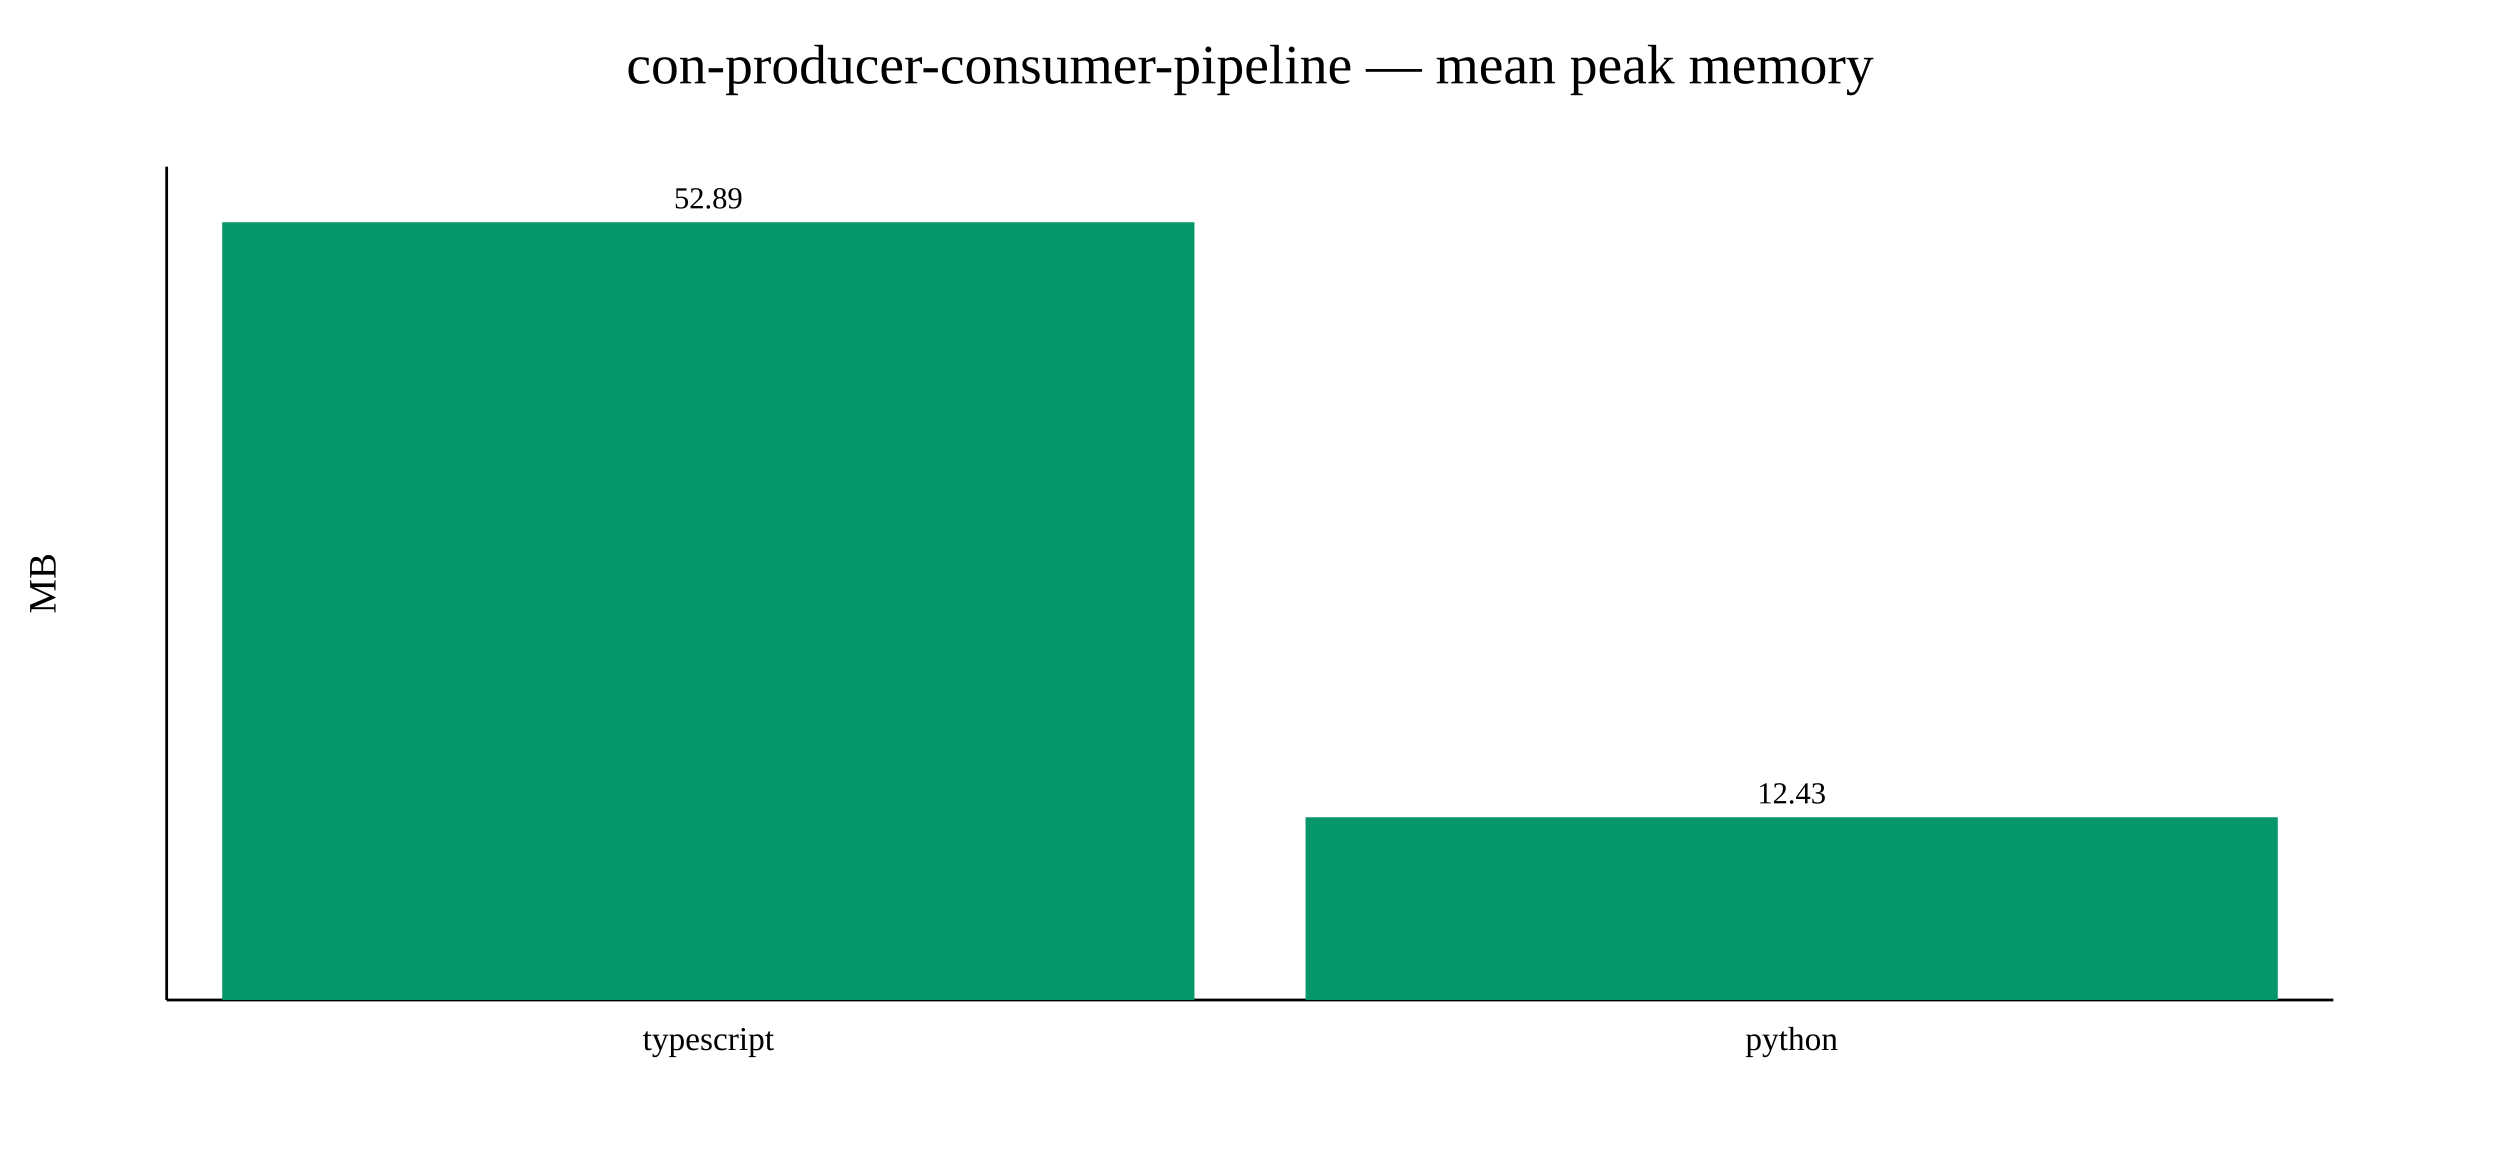
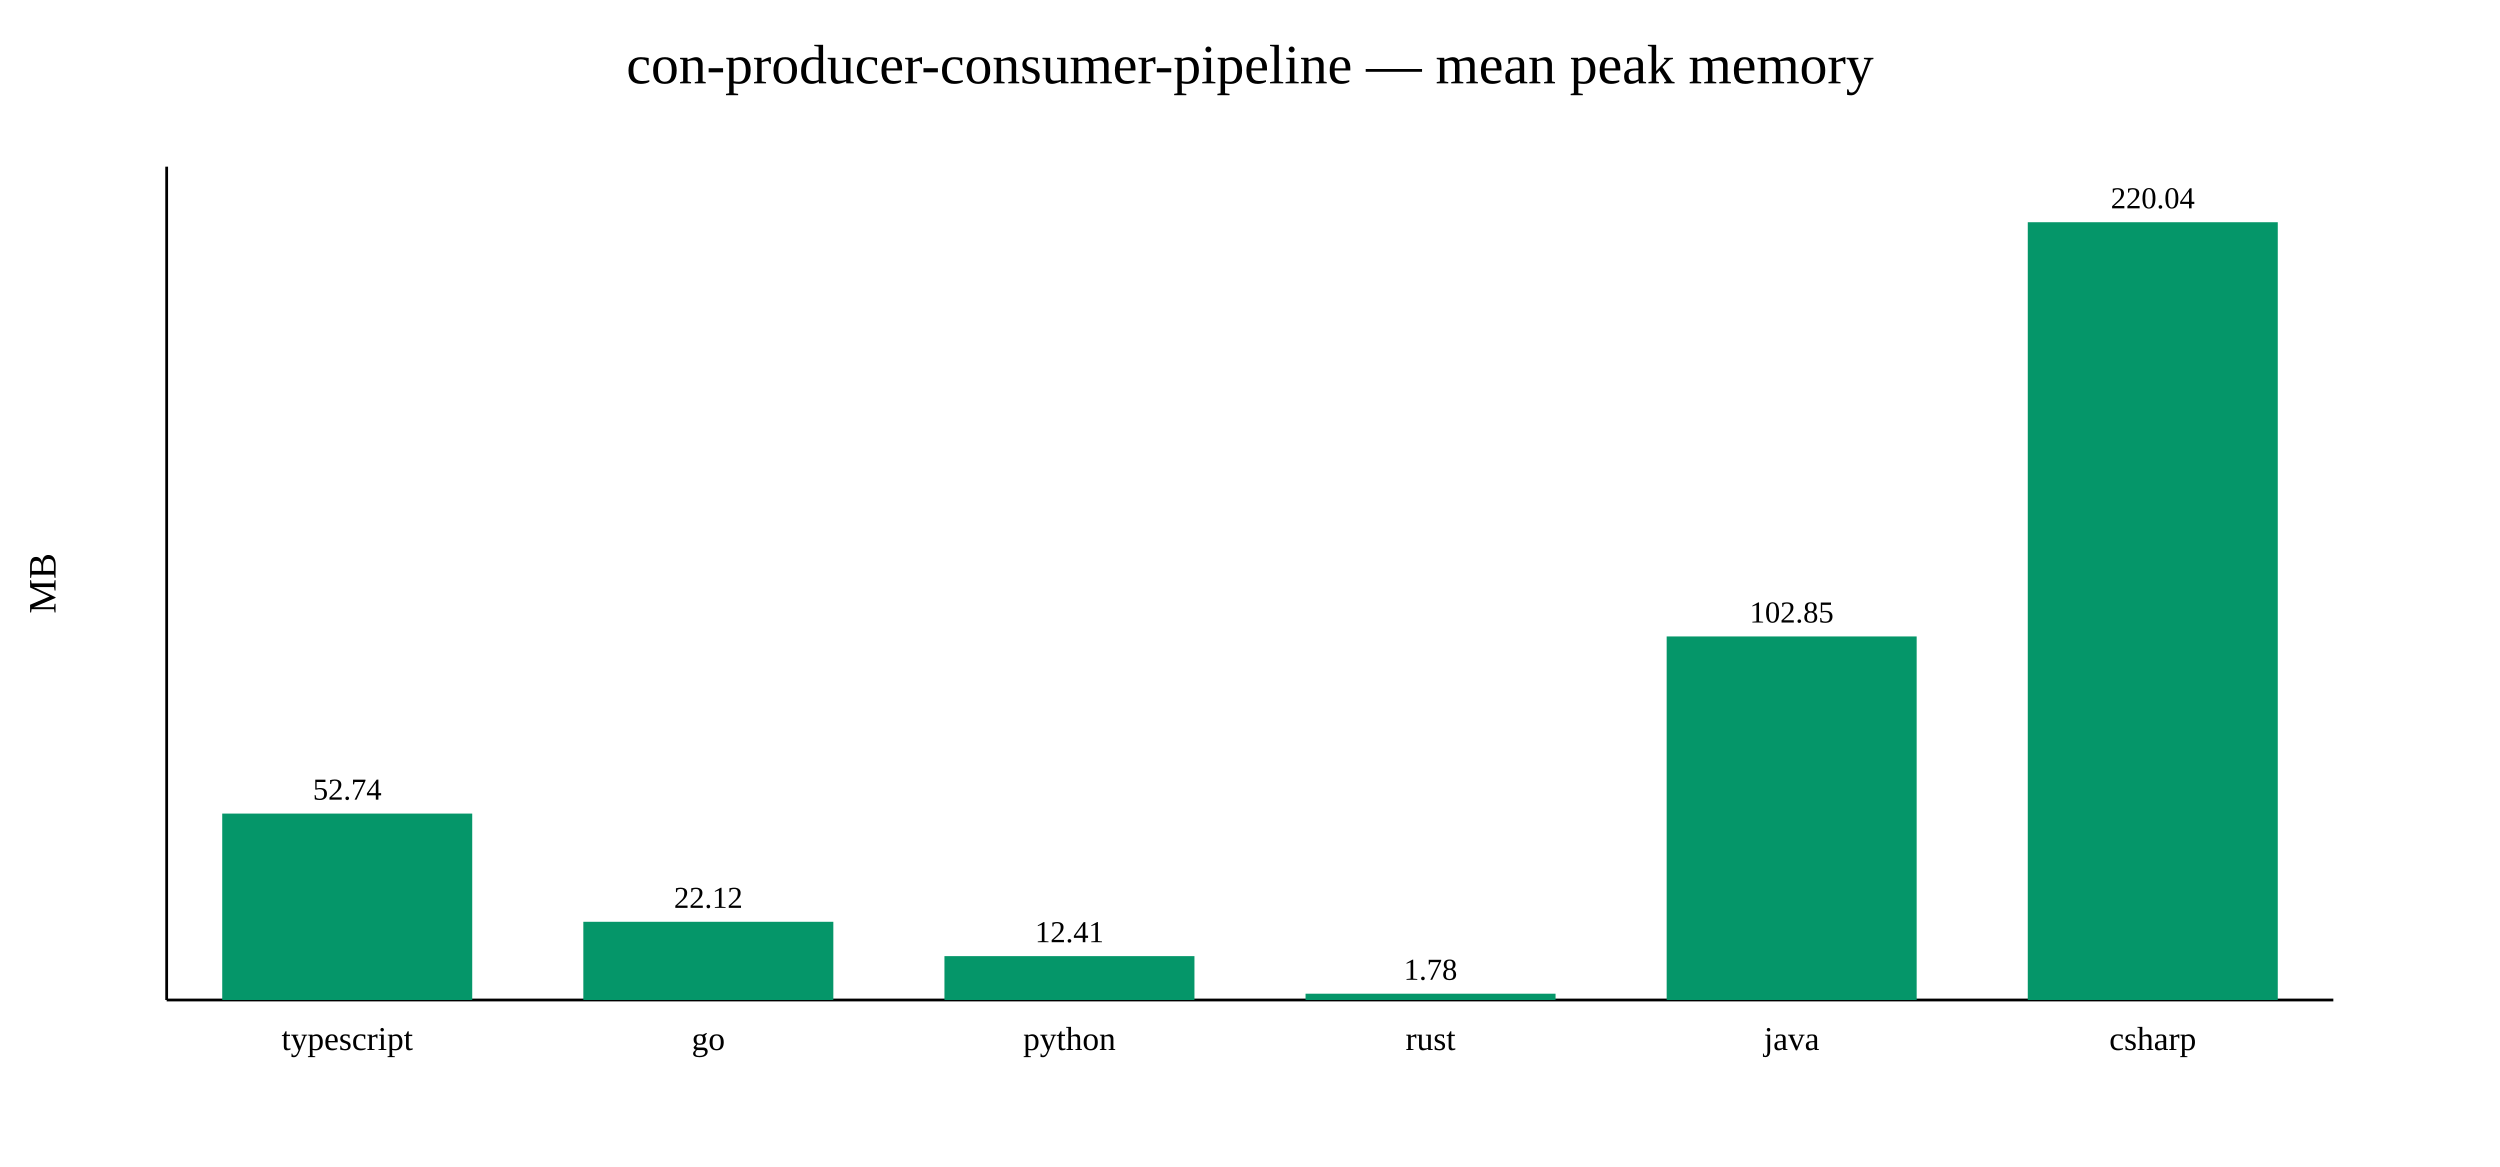
<svg xmlns="http://www.w3.org/2000/svg" width="900" height="420">
  <text x="450.0" y="30" text-anchor="middle" font-size="20">con-producer-consumer-pipeline — mean peak memory</text>
  <line x1="60" y1="360" x2="840" y2="360" stroke="black" />
  <line x1="60" y1="60" x2="60" y2="360" stroke="black" />
  <text x="20" y="210.0" transform="rotate(-90 20,210.0)" text-anchor="middle" font-size="14">MB</text>
-   <rect x="80.0" y="80.0" width="350.0" height="280.0" fill="#059669" />
-   <text x="255.0" y="378" text-anchor="middle" font-size="12">typescript</text>
-   <text x="255.0" y="75.0" text-anchor="middle" font-size="11">52.89</text>
-   <rect x="470.0" y="294.213" width="350.0" height="65.787" fill="#059669" />
-   <text x="645.0" y="378" text-anchor="middle" font-size="12">python</text>
-   <text x="645.0" y="289.213" text-anchor="middle" font-size="11">12.43</text>
+   <rect x="80.0" y="292.889" width="90.0" height="67.111" fill="#059669" />
+   <text x="125.0" y="378" text-anchor="middle" font-size="12">typescript</text>
+   <text x="125.0" y="287.889" text-anchor="middle" font-size="11">52.74</text>
+   <rect x="210.0" y="331.846" width="90.0" height="28.154" fill="#059669" />
+   <text x="255.0" y="378" text-anchor="middle" font-size="12">go</text>
+   <text x="255.0" y="326.846" text-anchor="middle" font-size="11">22.12</text>
+   <rect x="340.0" y="344.206" width="90.0" height="15.794" fill="#059669" />
+   <text x="385.0" y="378" text-anchor="middle" font-size="12">python</text>
+   <text x="385.0" y="339.206" text-anchor="middle" font-size="11">12.41</text>
+   <rect x="470.0" y="357.734" width="90.0" height="2.266" fill="#059669" />
+   <text x="515.0" y="378" text-anchor="middle" font-size="12">rust</text>
+   <text x="515.0" y="352.734" text-anchor="middle" font-size="11">1.78</text>
+   <rect x="600.0" y="229.12" width="90.0" height="130.88" fill="#059669" />
+   <text x="645.0" y="378" text-anchor="middle" font-size="12">java</text>
+   <text x="645.0" y="224.12" text-anchor="middle" font-size="11">102.85</text>
+   <rect x="730.0" y="80.0" width="90.0" height="280.0" fill="#059669" />
+   <text x="775.0" y="378" text-anchor="middle" font-size="12">csharp</text>
+   <text x="775.0" y="75.0" text-anchor="middle" font-size="11">220.04</text>
</svg>
